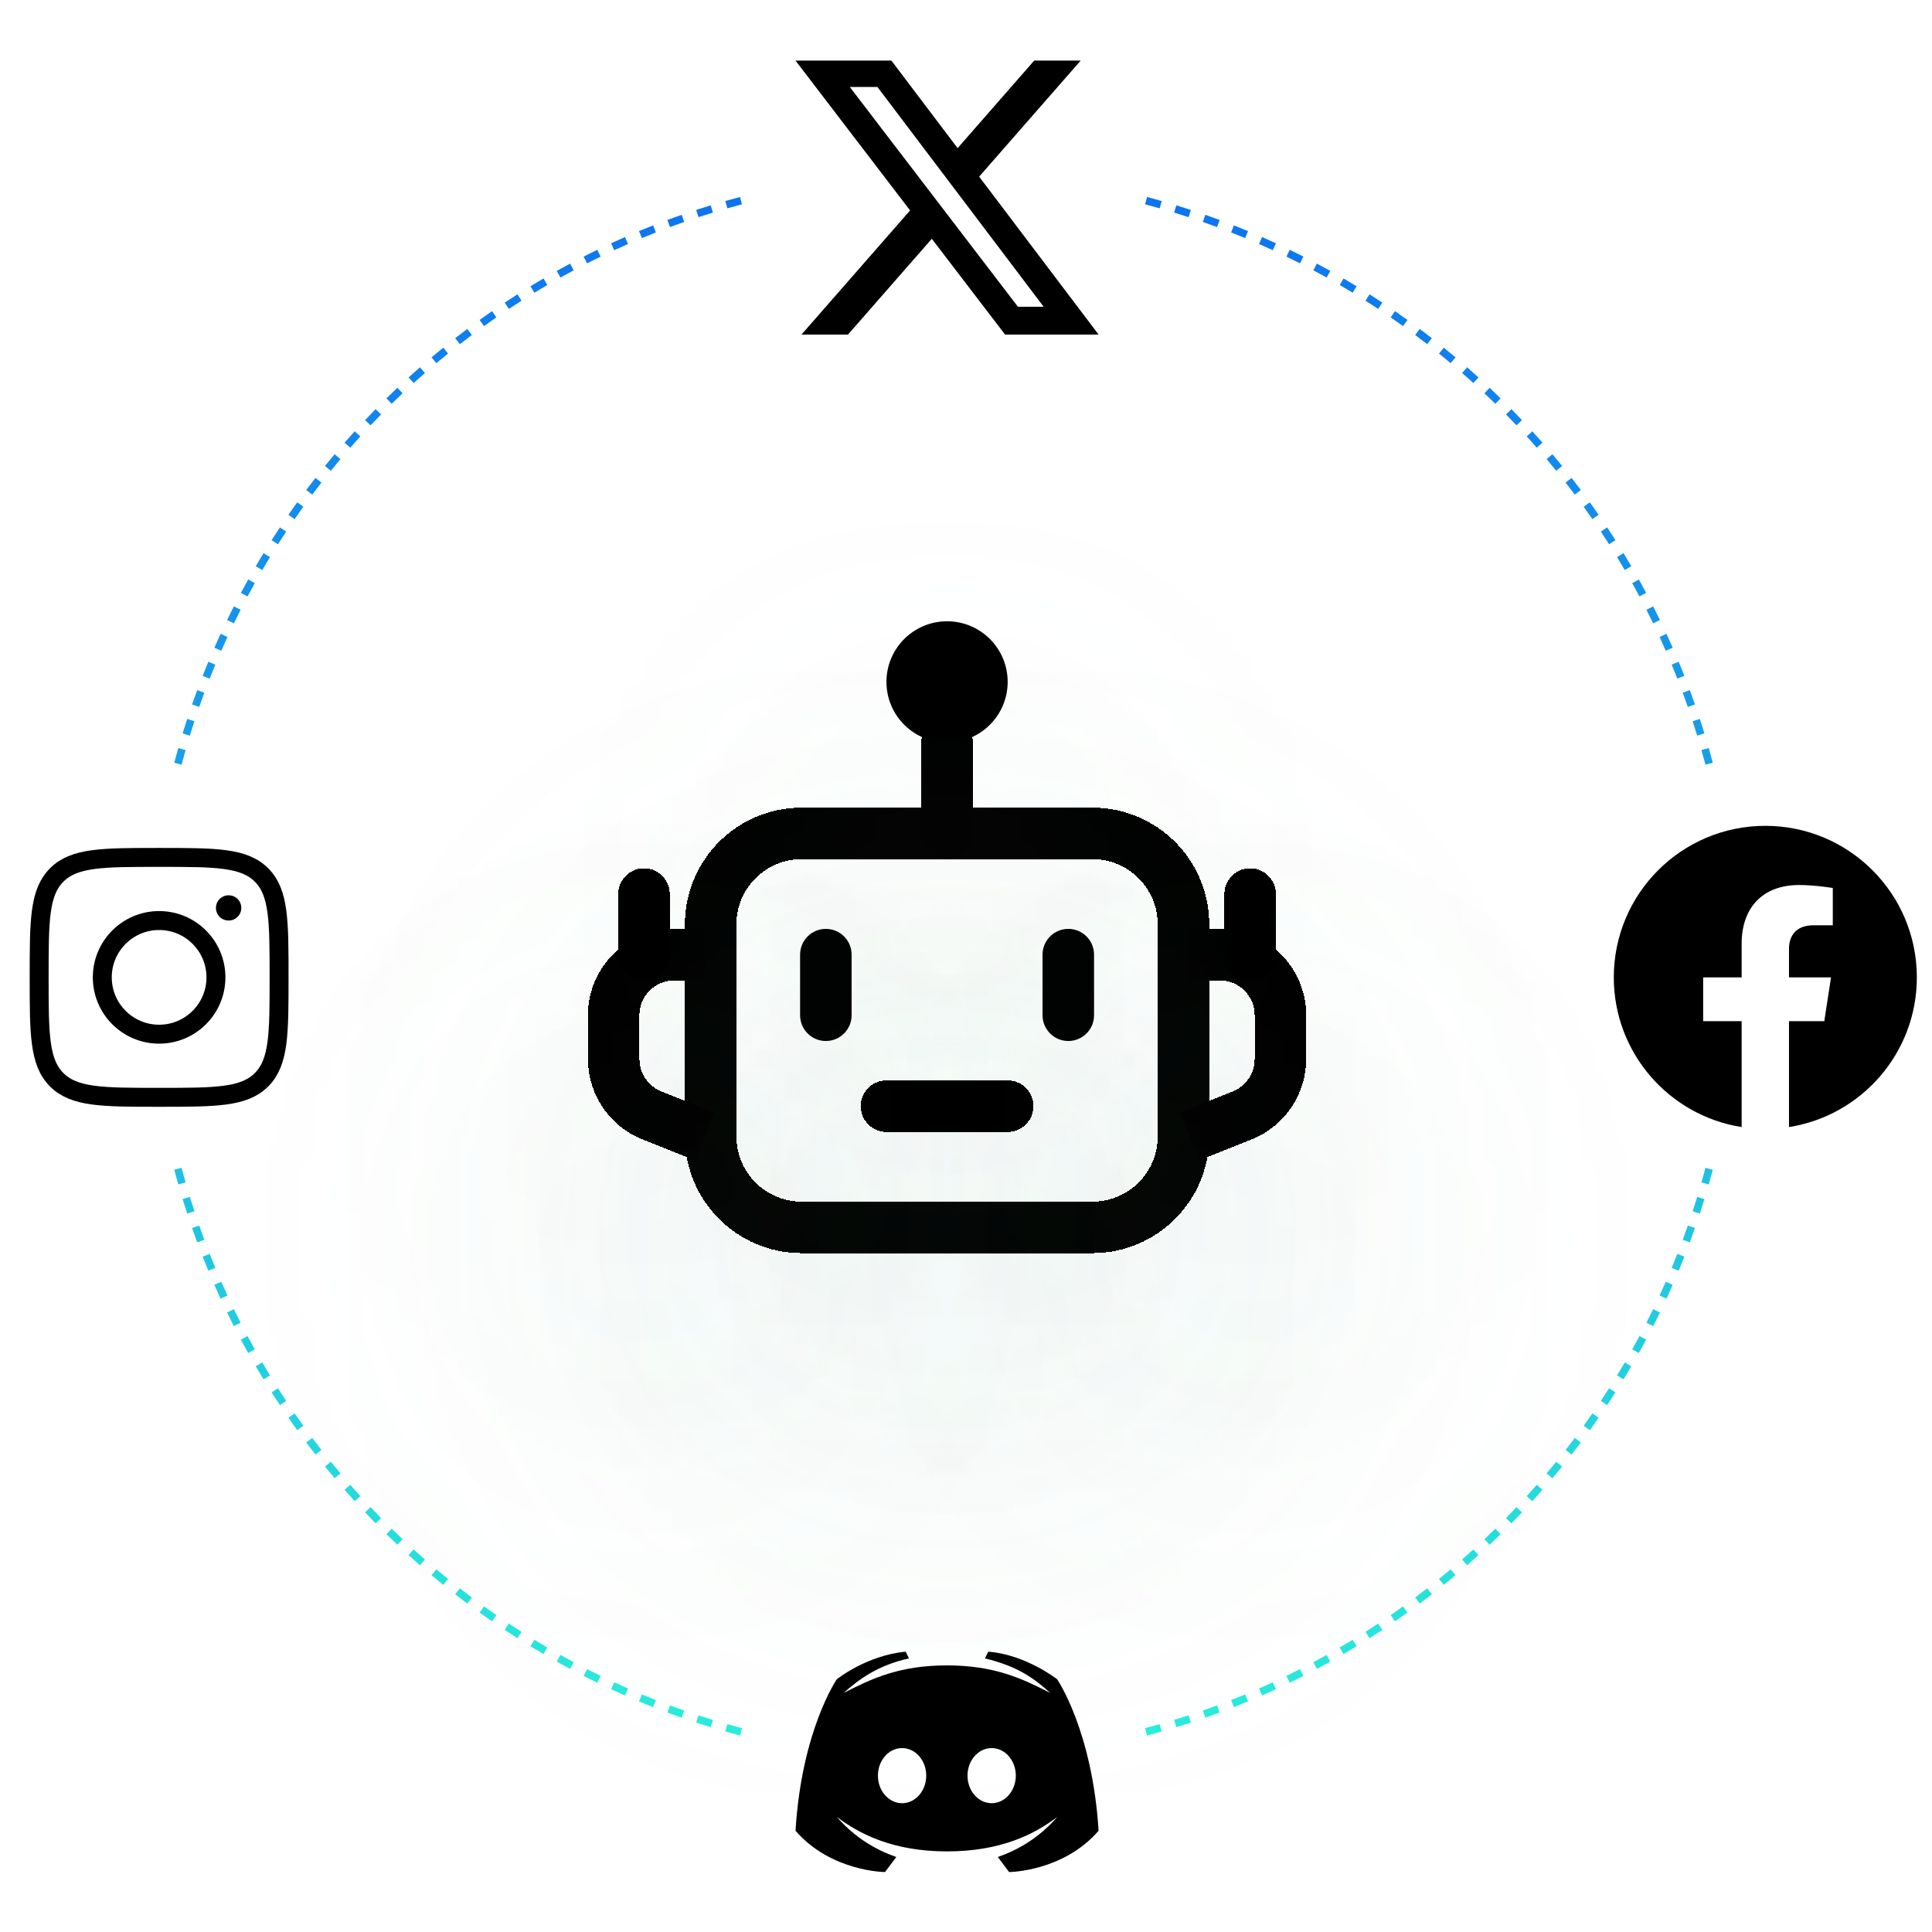
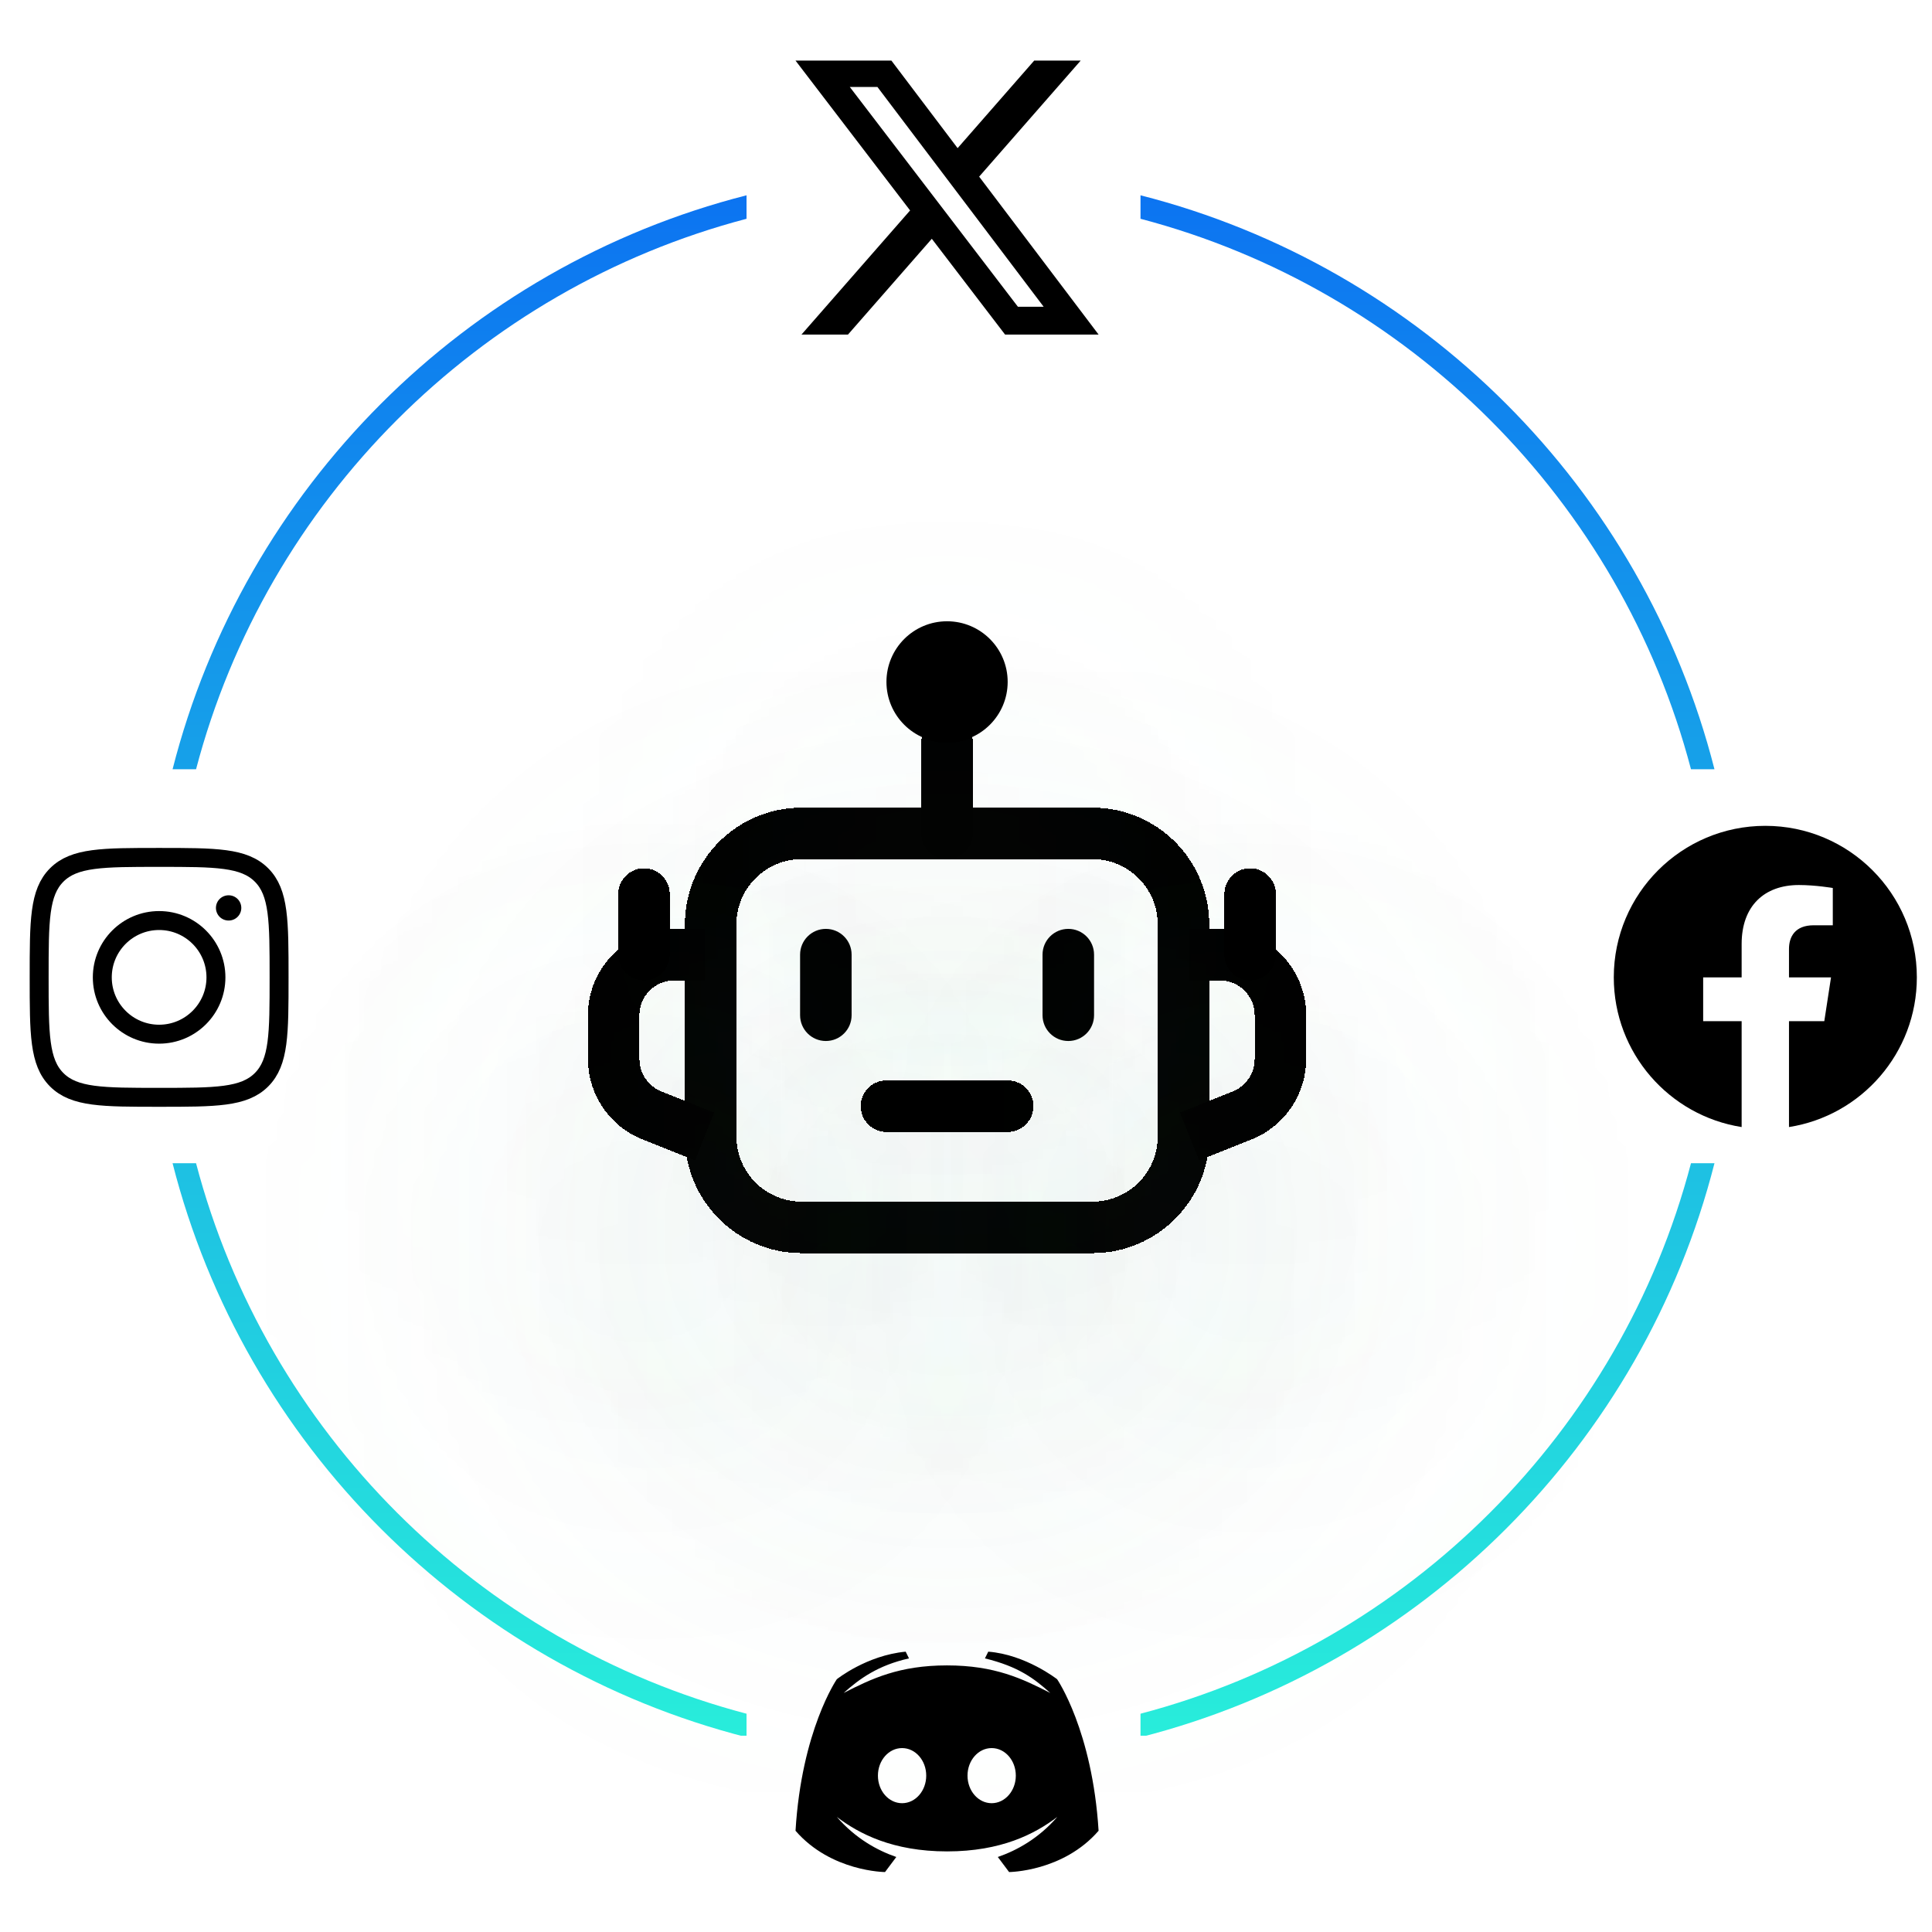
<svg xmlns="http://www.w3.org/2000/svg" width="255" height="255" viewBox="0 0 255 255" fill="none">
  <g filter="url(#filter0_d_1355_15683)">
    <path d="M93.801 150V122C93.801 115.373 99.173 110 105.801 110H144.201C150.828 110 156.201 115.373 156.201 122V150C156.201 156.628 150.828 162 144.201 162H105.801C99.173 162 93.801 156.628 93.801 150Z" stroke="black" stroke-width="6.8" shape-rendering="crispEdges" />
  </g>
  <g filter="url(#filter1_d_1355_15683)">
    <path d="M125 98V110" stroke="black" stroke-width="6.8" stroke-linecap="round" shape-rendering="crispEdges" />
  </g>
  <g filter="url(#filter2_d_1355_15683)">
    <path d="M157 126H161C165.418 126 169 129.582 169 134V139.784C169 143.055 167.008 145.997 163.971 147.212L157 150" stroke="black" stroke-width="6.8" shape-rendering="crispEdges" />
  </g>
  <g filter="url(#filter3_d_1355_15683)">
    <path d="M93 126H89C84.582 126 81 129.582 81 134V139.784C81 143.055 82.992 145.997 86.029 147.212L93 150" stroke="black" stroke-width="6.8" shape-rendering="crispEdges" />
  </g>
  <g filter="url(#filter4_d_1355_15683)">
    <path fill-rule="evenodd" clip-rule="evenodd" d="M141.002 122.6C142.88 122.6 144.402 124.122 144.402 126V134C144.402 135.877 142.88 137.4 141.002 137.4C139.124 137.4 137.602 135.877 137.602 134V126C137.602 124.122 139.124 122.6 141.002 122.6Z" fill="black" />
  </g>
  <g filter="url(#filter5_d_1355_15683)">
    <path fill-rule="evenodd" clip-rule="evenodd" d="M109.002 122.6C110.879 122.6 112.402 124.122 112.402 126V134C112.402 135.877 110.879 137.4 109.002 137.4C107.124 137.4 105.602 135.877 105.602 134V126C105.602 124.122 107.124 122.6 109.002 122.6Z" fill="black" />
  </g>
  <g filter="url(#filter6_d_1355_15683)">
    <path d="M125 98C129.418 98 133 94.418 133 90C133 85.582 129.418 82 125 82C120.582 82 117 85.582 117 90C117 94.418 120.582 98 125 98Z" fill="black" />
  </g>
  <g filter="url(#filter7_d_1355_15683)">
    <path d="M117 146H133" stroke="black" stroke-width="6.8" stroke-linecap="round" shape-rendering="crispEdges" />
  </g>
  <g filter="url(#filter8_d_1355_15683)">
    <path d="M165 126V118" stroke="black" stroke-width="6.8" stroke-linecap="round" shape-rendering="crispEdges" />
  </g>
  <g filter="url(#filter9_d_1355_15683)">
    <path d="M85 126V118" stroke="black" stroke-width="6.8" stroke-linecap="round" shape-rendering="crispEdges" />
  </g>
  <path fill-rule="evenodd" clip-rule="evenodd" d="M253 129C253 117.954 244.046 109 233 109C221.954 109 213 117.954 213 129C213 138.982 220.314 147.257 229.875 148.757V134.781H224.797V129H229.875V124.594C229.875 119.581 232.861 116.812 237.429 116.812C239.618 116.812 241.906 117.203 241.906 117.203V122.125H239.384C236.9 122.125 236.125 123.667 236.125 125.248V129H241.672L240.785 134.781H236.125V148.757C245.686 147.257 253 138.982 253 129Z" fill="black" />
  <path d="M136.502 8H142.636L129.236 23.315L145 44.156H132.655L122.987 31.516L111.925 44.156H105.788L120.121 27.775L105 8H117.655L126.393 19.553L136.499 8H136.502ZM134.35 40.485H137.748L115.81 11.478H112.163L134.35 40.485Z" fill="black" />
  <path d="M5.168 129C5.168 121.536 5.168 117.804 7.487 115.485C9.805 113.167 13.537 113.167 21.001 113.167C28.465 113.167 32.197 113.167 34.516 115.485C36.835 117.804 36.835 121.536 36.835 129C36.835 136.464 36.835 140.196 34.516 142.515C32.197 144.833 28.465 144.833 21.001 144.833C13.537 144.833 9.805 144.833 7.487 142.515C5.168 140.196 5.168 136.464 5.168 129Z" stroke="black" stroke-width="2.5" stroke-linejoin="round" />
  <path d="M28.502 129C28.502 133.142 25.144 136.5 21.002 136.5C16.86 136.5 13.502 133.142 13.502 129C13.502 124.858 16.86 121.5 21.002 121.5C25.144 121.5 28.502 124.858 28.502 129Z" stroke="black" stroke-width="2.5" />
  <path d="M30.182 119.833L30.167 119.833" stroke="black" stroke-width="3.333" stroke-linecap="round" stroke-linejoin="round" />
  <path d="M139.525 221.637C139.525 221.637 135.363 218.375 130.438 218L130 218.887C134.45 219.975 136.488 221.537 138.625 223.45C134.95 221.575 131.313 219.812 124.988 219.812C118.663 219.812 115.025 221.575 111.35 223.45C113.488 221.537 115.913 219.8 119.975 218.887L119.538 218C114.375 218.487 110.45 221.637 110.45 221.637C110.45 221.637 105.8 228.388 105 241.638C109.688 247.05 116.813 247.087 116.813 247.087L118.3 245.1C115.775 244.225 112.913 242.65 110.45 239.812C113.388 242.037 117.838 244.362 125 244.362C132.163 244.362 136.6 242.05 139.55 239.812C137.088 242.65 134.225 244.225 131.7 245.1L133.188 247.087C133.188 247.087 140.313 247.05 145 241.638C144.175 228.388 139.525 221.637 139.525 221.637ZM119.063 238C117.3 238 115.875 236.375 115.875 234.362C115.875 232.35 117.3 230.725 119.063 230.725C120.825 230.725 122.25 232.35 122.25 234.362C122.25 236.375 120.825 238 119.063 238ZM130.887 238C129.125 238 127.7 236.375 127.7 234.362C127.7 232.35 129.125 230.725 130.887 230.725C132.65 230.725 134.075 232.35 134.075 234.362C134.075 236.375 132.638 238 130.887 238Z" fill="black" />
-   <path fill-rule="evenodd" clip-rule="evenodd" d="M226.066 100.672L225.582 100.799L225.099 100.927C224.929 100.283 224.753 99.642 224.571 99.003L225.052 98.866L225.533 98.73C225.717 99.374 225.894 100.022 226.066 100.672ZM224.964 96.802L224.486 96.949L224.008 97.095C223.814 96.459 223.613 95.825 223.407 95.194L223.882 95.038L224.357 94.883C224.566 95.52 224.768 96.16 224.964 96.802ZM223.714 92.977L223.242 93.142L222.77 93.306C222.551 92.679 222.327 92.055 222.097 91.433L222.566 91.259L223.035 91.086C223.267 91.713 223.493 92.344 223.714 92.977ZM222.317 89.204L221.852 89.387L221.386 89.569C221.144 88.951 220.896 88.336 220.642 87.723L221.103 87.532L221.565 87.34C221.822 87.959 222.072 88.58 222.317 89.204ZM220.777 85.489L220.319 85.689L219.861 85.89C219.594 85.281 219.322 84.675 219.044 84.072L219.498 83.863L219.953 83.653C220.233 84.262 220.508 84.874 220.777 85.489ZM219.094 81.836L218.644 82.054L218.194 82.272C217.904 81.673 217.609 81.078 217.308 80.486L217.754 80.259L218.2 80.033C218.503 80.631 218.802 81.232 219.094 81.836ZM217.271 78.249L216.83 78.484L216.389 78.719C216.076 78.132 215.759 77.549 215.435 76.969L215.872 76.726L216.309 76.482C216.635 77.068 216.956 77.657 217.271 78.249ZM215.312 74.734L214.88 74.986L214.449 75.238C214.114 74.664 213.774 74.094 213.429 73.528L213.857 73.268L214.284 73.008C214.632 73.58 214.975 74.155 215.312 74.734ZM213.22 71.298L212.798 71.567L212.376 71.835C212.02 71.274 211.659 70.717 211.292 70.164L211.709 69.888L212.126 69.611C212.496 70.17 212.861 70.732 213.22 71.298ZM210.999 67.945L210.587 68.229L210.176 68.513C209.798 67.967 209.416 67.424 209.028 66.884L209.434 66.593L209.84 66.301C210.231 66.845 210.618 67.393 210.999 67.945ZM208.65 64.679L208.25 64.979L207.85 65.279C207.452 64.746 207.048 64.218 206.64 63.694L207.035 63.387L207.429 63.08C207.841 63.609 208.248 64.142 208.65 64.679ZM206.179 61.505L205.79 61.819L205.401 62.134C204.983 61.618 204.561 61.106 204.133 60.598L204.515 60.276L204.898 59.954C205.33 60.467 205.757 60.984 206.179 61.505ZM203.588 58.427L203.211 58.756L202.835 59.086C202.398 58.586 201.956 58.09 201.509 57.599L201.879 57.262L202.249 56.926C202.7 57.422 203.146 57.922 203.588 58.427ZM200.882 55.45L200.518 55.794L200.155 56.137C199.699 55.654 199.238 55.175 198.773 54.701L199.13 54.351L199.487 54.001C199.956 54.48 200.421 54.963 200.882 55.45ZM198.064 52.579L197.714 52.936L197.364 53.293C196.89 52.827 196.411 52.367 195.929 51.911L196.272 51.547L196.615 51.184C197.103 51.644 197.586 52.109 198.064 52.579ZM195.14 49.816L194.803 50.186L194.467 50.556C193.976 50.11 193.48 49.668 192.98 49.23L193.309 48.854L193.639 48.478C194.143 48.919 194.644 49.365 195.14 49.816ZM192.112 47.168L191.79 47.55L191.468 47.933C190.96 47.505 190.448 47.082 189.931 46.664L190.246 46.276L190.561 45.887C191.082 46.309 191.599 46.736 192.112 47.168ZM188.986 44.636L188.678 45.031L188.371 45.425C187.847 45.017 187.319 44.614 186.787 44.216L187.087 43.815L187.386 43.415C187.923 43.817 188.456 44.224 188.986 44.636ZM185.765 42.226L185.473 42.632L185.181 43.038C184.642 42.65 184.099 42.267 183.552 41.89L183.836 41.478L184.12 41.067C184.672 41.448 185.221 41.834 185.765 42.226ZM182.454 39.94L182.178 40.357L181.902 40.773C181.348 40.407 180.791 40.045 180.231 39.689L180.499 39.267L180.767 38.845C181.333 39.205 181.895 39.57 182.454 39.94ZM179.058 37.782L178.798 38.209L178.538 38.636C177.971 38.291 177.401 37.951 176.827 37.617L177.079 37.185L177.331 36.753C177.91 37.091 178.486 37.434 179.058 37.782ZM175.583 35.757L175.34 36.193L175.096 36.63C174.516 36.307 173.933 35.989 173.347 35.677L173.582 35.235L173.817 34.794C174.409 35.109 174.998 35.43 175.583 35.757ZM172.033 33.866L171.806 34.312L171.58 34.758C170.988 34.457 170.392 34.161 169.794 33.871L170.011 33.421L170.229 32.971C170.834 33.264 171.435 33.562 172.033 33.866ZM168.412 32.113L168.203 32.567L167.994 33.021C167.391 32.743 166.785 32.471 166.176 32.205L166.376 31.747L166.577 31.289C167.191 31.558 167.803 31.833 168.412 32.113ZM164.725 30.5L164.534 30.962L164.342 31.424C163.73 31.17 163.114 30.922 162.496 30.679L162.679 30.214L162.861 29.748C163.486 29.993 164.107 30.244 164.725 30.5ZM160.98 29.031L160.806 29.5L160.632 29.969C160.011 29.739 159.387 29.514 158.759 29.296L158.924 28.824L159.088 28.352C159.722 28.572 160.352 28.799 160.98 29.031ZM157.182 27.708L157.027 28.183L156.872 28.659C156.241 28.452 155.607 28.252 154.971 28.058L155.117 27.579L155.263 27.101C155.905 27.297 156.545 27.5 157.182 27.708ZM153.336 26.533L153.199 27.014L153.062 27.494C152.424 27.313 151.782 27.137 151.139 26.967L151.266 26.483L151.394 26C152.044 26.172 152.691 26.349 153.336 26.533ZM97.672 26L97.799 26.483L97.927 26.967C97.283 27.137 96.642 27.313 96.003 27.494L95.866 27.014L95.73 26.533C96.374 26.349 97.022 26.172 97.672 26ZM93.802 27.101L93.949 27.579L94.095 28.058C93.459 28.252 92.825 28.452 92.194 28.659L92.038 28.183L91.883 27.708C92.52 27.5 93.16 27.297 93.802 27.101ZM89.977 28.352L90.142 28.824L90.306 29.296C89.679 29.514 89.055 29.739 88.433 29.969L88.259 29.5L88.086 29.031C88.713 28.799 89.344 28.572 89.977 28.352ZM86.204 29.748L86.387 30.214L86.569 30.679C85.951 30.922 85.336 31.17 84.723 31.424L84.532 30.962L84.34 30.5C84.959 30.244 85.58 29.993 86.204 29.748ZM82.489 31.289L82.689 31.747L82.89 32.205C82.281 32.471 81.675 32.743 81.072 33.021L80.863 32.567L80.653 32.113C81.262 31.833 81.874 31.558 82.489 31.289ZM78.836 32.971L79.054 33.421L79.272 33.871C78.673 34.161 78.078 34.457 77.486 34.758L77.259 34.312L77.033 33.866C77.631 33.562 78.232 33.264 78.836 32.971ZM75.249 34.794L75.484 35.235L75.719 35.677C75.132 35.989 74.549 36.307 73.969 36.63L73.726 36.193L73.482 35.757C74.068 35.43 74.657 35.109 75.249 34.794ZM71.734 36.753L71.986 37.185L72.238 37.617C71.664 37.951 71.094 38.291 70.528 38.636L70.268 38.209L70.008 37.782C70.58 37.434 71.155 37.091 71.734 36.753ZM68.298 38.845L68.567 39.267L68.835 39.689C68.274 40.045 67.717 40.407 67.164 40.773L66.888 40.357L66.611 39.94C67.17 39.57 67.732 39.205 68.298 38.845ZM64.945 41.067L65.229 41.478L65.513 41.89C64.967 42.267 64.424 42.65 63.884 43.038L63.593 42.632L63.301 42.226C63.845 41.834 64.393 41.448 64.945 41.067ZM61.679 43.415L61.979 43.815L62.279 44.216C61.746 44.614 61.218 45.017 60.694 45.425L60.387 45.031L60.08 44.636C60.609 44.224 61.142 43.817 61.679 43.415ZM58.505 45.887L58.819 46.276L59.134 46.664C58.618 47.082 58.106 47.505 57.598 47.933L57.276 47.55L56.954 47.168C57.467 46.736 57.984 46.309 58.505 45.887ZM55.427 48.478L55.756 48.854L56.086 49.23C55.586 49.668 55.09 50.11 54.599 50.556L54.262 50.186L53.926 49.816C54.422 49.365 54.922 48.919 55.427 48.478ZM52.45 51.184L52.794 51.547L53.137 51.911C52.654 52.367 52.175 52.828 51.701 53.293L51.351 52.936L51.001 52.579C51.48 52.109 51.963 51.644 52.45 51.184ZM49.579 54.001L49.936 54.351L50.293 54.702C49.827 55.176 49.367 55.654 48.911 56.137L48.547 55.794L48.184 55.45C48.644 54.963 49.109 54.48 49.579 54.001ZM46.816 56.926L47.186 57.262L47.556 57.599C47.11 58.09 46.668 58.586 46.23 59.086L45.854 58.756L45.478 58.427C45.919 57.922 46.365 57.422 46.816 56.926ZM44.168 59.954L44.55 60.276L44.933 60.598C44.505 61.106 44.082 61.618 43.664 62.134L43.276 61.819L42.887 61.505C43.309 60.984 43.736 60.467 44.168 59.954ZM41.636 63.08C41.224 63.609 40.817 64.142 40.415 64.679L40.815 64.979L41.216 65.279C41.614 64.747 42.017 64.219 42.425 63.694L42.031 63.387L41.636 63.08ZM39.226 66.301L39.632 66.593L40.038 66.885C39.65 67.424 39.267 67.967 38.89 68.513L38.478 68.229L38.067 67.945C38.448 67.393 38.834 66.845 39.226 66.301ZM36.94 69.611L37.357 69.888L37.773 70.164C37.407 70.717 37.045 71.274 36.689 71.835L36.267 71.567L35.845 71.299C36.205 70.732 36.57 70.17 36.94 69.611ZM34.782 73.008L35.209 73.268L35.636 73.528C35.291 74.094 34.951 74.665 34.617 75.238L34.185 74.986L33.753 74.735C34.091 74.155 34.434 73.58 34.782 73.008ZM32.757 76.483L33.193 76.726L33.63 76.969C33.307 77.549 32.989 78.132 32.677 78.719L32.235 78.484L31.794 78.249C32.109 77.657 32.43 77.068 32.757 76.483ZM30.866 80.033L31.312 80.259L31.758 80.486C31.457 81.078 31.161 81.673 30.871 82.272L30.421 82.054L29.971 81.836C30.264 81.232 30.562 80.631 30.866 80.033ZM29.113 83.653L29.567 83.863L30.021 84.072C29.744 84.675 29.471 85.281 29.205 85.89L28.747 85.689L28.289 85.489C28.558 84.874 28.833 84.262 29.113 83.653ZM27.5 87.34L27.962 87.532L28.424 87.723C28.17 88.336 27.922 88.951 27.679 89.569L27.214 89.387L26.748 89.204C26.993 88.58 27.244 87.959 27.5 87.34ZM26.031 91.086L26.5 91.26L26.969 91.433C26.739 92.055 26.514 92.679 26.296 93.306L25.824 93.142L25.352 92.977C25.572 92.344 25.799 91.713 26.031 91.086ZM24.708 94.883L25.183 95.038L25.659 95.194C25.452 95.825 25.252 96.459 25.058 97.095L24.579 96.949L24.101 96.803C24.297 96.16 24.5 95.52 24.708 94.883ZM23.533 98.73L24.014 98.866L24.494 99.003C24.313 99.642 24.137 100.283 23.967 100.927L23.483 100.799L23 100.672C23.172 100.022 23.349 99.374 23.533 98.73ZM23 154.394L23.483 154.266L23.967 154.139C24.137 154.782 24.313 155.424 24.494 156.062L24.014 156.199L23.533 156.336C23.349 155.691 23.172 155.044 23 154.394ZM24.101 158.263L24.579 158.117L25.058 157.971C25.252 158.607 25.452 159.241 25.659 159.872L25.183 160.027L24.708 160.182C24.5 159.545 24.297 158.905 24.101 158.263ZM25.352 162.088L25.824 161.924L26.296 161.759C26.514 162.387 26.739 163.011 26.969 163.633L26.5 163.806L26.031 163.98C25.799 163.352 25.572 162.722 25.352 162.088ZM26.748 165.861L27.214 165.679L27.679 165.496C27.922 166.114 28.17 166.73 28.424 167.342L27.962 167.534L27.5 167.725C27.244 167.107 26.993 166.486 26.748 165.861ZM28.289 169.577L28.747 169.376L29.205 169.176C29.471 169.785 29.744 170.391 30.021 170.994L29.567 171.203L29.113 171.412C28.833 170.803 28.558 170.192 28.289 169.577ZM29.971 173.229L30.421 173.011L30.871 172.794C31.161 173.392 31.457 173.988 31.758 174.58L31.312 174.806L30.866 175.033C30.562 174.435 30.264 173.834 29.971 173.229ZM31.794 176.817L32.235 176.582L32.677 176.347C32.989 176.933 33.307 177.516 33.63 178.096L33.193 178.34L32.757 178.583C32.43 177.998 32.109 177.409 31.794 176.817ZM33.753 180.331L34.185 180.079L34.617 179.827C34.951 180.401 35.291 180.971 35.636 181.538L35.209 181.798L34.782 182.058C34.434 181.486 34.091 180.91 33.753 180.331ZM35.845 183.767L36.267 183.499L36.689 183.231C37.045 183.791 37.407 184.349 37.773 184.902L37.357 185.178L36.94 185.454C36.57 184.896 36.205 184.333 35.845 183.767ZM38.067 187.12L38.478 186.836L38.89 186.552C39.267 187.099 39.65 187.642 40.038 188.181L39.632 188.473L39.226 188.765C38.834 188.221 38.448 187.672 38.067 187.12ZM40.415 190.386C40.817 190.923 41.224 191.456 41.636 191.986L42.031 191.678L42.425 191.371C42.017 190.847 41.614 190.319 41.216 189.787L40.815 190.087L40.415 190.386ZM42.887 193.561L43.276 193.246L43.664 192.931C44.082 193.448 44.505 193.96 44.933 194.468L44.55 194.79L44.168 195.112C43.736 194.599 43.309 194.082 42.887 193.561ZM45.478 196.639L45.854 196.309L46.23 195.98C46.668 196.48 47.11 196.976 47.556 197.467L47.186 197.803L46.816 198.14C46.365 197.644 45.919 197.143 45.478 196.639ZM48.184 199.615L48.547 199.272L48.911 198.929C49.367 199.411 49.828 199.89 50.293 200.364L49.936 200.714L49.579 201.064C49.109 200.586 48.644 200.103 48.184 199.615ZM51.001 202.487L51.351 202.13L51.702 201.773C52.176 202.238 52.654 202.699 53.137 203.155L52.794 203.518L52.45 203.882C51.963 203.421 51.48 202.956 51.001 202.487ZM53.926 205.249L54.262 204.879L54.599 204.509C55.09 204.956 55.586 205.398 56.086 205.835L55.756 206.212L55.427 206.588C54.922 206.146 54.422 205.7 53.926 205.249ZM56.954 207.898L57.276 207.515L57.598 207.133C58.106 207.561 58.618 207.983 59.134 208.401L58.819 208.79L58.505 209.179C57.984 208.757 57.467 208.33 56.954 207.898ZM60.08 210.429C60.609 210.841 61.142 211.248 61.679 211.65L61.979 211.25L62.279 210.85C61.747 210.452 61.218 210.048 60.694 209.64L60.387 210.035L60.08 210.429ZM63.301 212.84L63.593 212.434L63.885 212.028C64.424 212.416 64.967 212.798 65.513 213.176L65.229 213.587L64.945 213.999C64.393 213.618 63.845 213.231 63.301 212.84ZM66.611 215.126L66.888 214.709L67.164 214.292C67.717 214.659 68.274 215.02 68.835 215.376L68.567 215.798L68.299 216.22C67.732 215.861 67.17 215.496 66.611 215.126ZM70.008 217.284L70.268 216.857L70.528 216.429C71.094 216.774 71.665 217.114 72.238 217.449L71.986 217.88L71.735 218.312C71.155 217.975 70.58 217.632 70.008 217.284ZM73.483 219.309L73.726 218.872L73.969 218.435C74.549 218.759 75.132 219.076 75.719 219.389L75.484 219.83L75.249 220.272C74.657 219.956 74.068 219.635 73.483 219.309ZM77.033 221.2L77.259 220.754L77.486 220.308C78.078 220.609 78.673 220.904 79.272 221.194L79.054 221.644L78.836 222.094C78.232 221.802 77.631 221.503 77.033 221.2ZM80.653 222.953L80.863 222.498L81.072 222.044C81.675 222.322 82.281 222.594 82.89 222.861L82.689 223.319L82.489 223.777C81.874 223.508 81.262 223.233 80.653 222.953ZM84.34 224.565L84.532 224.103L84.723 223.642C85.336 223.896 85.951 224.144 86.569 224.386L86.387 224.852L86.204 225.317C85.58 225.072 84.959 224.822 84.34 224.565ZM88.086 226.035L88.26 225.566L88.433 225.097C89.055 225.327 89.679 225.551 90.306 225.77L90.142 226.242L89.977 226.714C89.344 226.493 88.713 226.267 88.086 226.035ZM91.883 227.357L92.038 226.882L92.194 226.407C92.825 226.613 93.459 226.814 94.095 227.008L93.949 227.486L93.803 227.964C93.16 227.768 92.52 227.566 91.883 227.357ZM95.73 228.533L95.866 228.052L96.003 227.571C96.642 227.753 97.283 227.929 97.927 228.099L97.799 228.582L97.672 229.066C97.022 228.894 96.374 228.717 95.73 228.533ZM151.394 229.066L151.266 228.582L151.139 228.099C151.782 227.929 152.424 227.753 153.062 227.571L153.199 228.052L153.336 228.533C152.691 228.717 152.044 228.894 151.394 229.066ZM155.263 227.964L155.117 227.486L154.971 227.008C155.607 226.814 156.241 226.613 156.872 226.407L157.027 226.882L157.182 227.357C156.545 227.566 155.905 227.768 155.263 227.964ZM159.088 226.714C159.722 226.493 160.352 226.267 160.98 226.035L160.806 225.566L160.633 225.097C160.011 225.327 159.387 225.551 158.76 225.77L158.924 226.242L159.088 226.714ZM162.861 225.317L162.679 224.852L162.496 224.386C163.115 224.144 163.73 223.896 164.342 223.642L164.534 224.103L164.726 224.565C164.107 224.822 163.486 225.072 162.861 225.317ZM166.577 223.777L166.376 223.319L166.176 222.861C166.785 222.594 167.391 222.322 167.994 222.044L168.203 222.498L168.412 222.953C167.803 223.233 167.192 223.508 166.577 223.777ZM170.229 222.094L170.011 221.644L169.794 221.194C170.392 220.904 170.988 220.609 171.58 220.308L171.806 220.754L172.033 221.2C171.435 221.503 170.834 221.802 170.229 222.094ZM173.817 220.271L173.582 219.83L173.347 219.389C173.933 219.076 174.516 218.759 175.096 218.435L175.34 218.872L175.583 219.309C174.998 219.635 174.409 219.956 173.817 220.271ZM177.331 218.312C177.91 217.975 178.486 217.632 179.058 217.284L178.798 216.857L178.538 216.429C177.971 216.774 177.401 217.114 176.827 217.448L177.079 217.88L177.331 218.312ZM180.767 216.22L180.499 215.798L180.231 215.376C180.791 215.02 181.349 214.659 181.902 214.292L182.178 214.709L182.454 215.126C181.896 215.496 181.333 215.861 180.767 216.22ZM184.12 213.999L183.836 213.587L183.552 213.176C184.099 212.798 184.642 212.416 185.181 212.028L185.473 212.434L185.765 212.84C185.221 213.231 184.672 213.617 184.12 213.999ZM187.386 211.65L187.087 211.25L186.787 210.85C187.319 210.452 187.847 210.048 188.371 209.64L188.678 210.035L188.986 210.429C188.456 210.841 187.923 211.248 187.386 211.65ZM190.561 209.179L190.246 208.79L189.931 208.401C190.448 207.983 190.96 207.561 191.468 207.133L191.79 207.515L192.112 207.898C191.599 208.33 191.082 208.757 190.561 209.179ZM193.639 206.588L193.309 206.211L192.98 205.835C193.48 205.398 193.976 204.956 194.467 204.509L194.803 204.879L195.14 205.249C194.644 205.7 194.143 206.146 193.639 206.588ZM196.615 203.882L196.272 203.518L195.929 203.155C196.411 202.699 196.89 202.238 197.364 201.773L197.714 202.13L198.064 202.487C197.586 202.956 197.103 203.421 196.615 203.882ZM199.487 201.064L199.13 200.714L198.773 200.364C199.238 199.89 199.699 199.411 200.155 198.929L200.518 199.272L200.882 199.615C200.421 200.103 199.956 200.586 199.487 201.064ZM202.249 198.14L201.879 197.803L201.509 197.467C201.956 196.976 202.398 196.48 202.835 195.98L203.212 196.309L203.588 196.638C203.146 197.143 202.7 197.643 202.249 198.14ZM204.898 195.112L204.515 194.79L204.133 194.468C204.561 193.96 204.983 193.448 205.401 192.931L205.79 193.246L206.179 193.561C205.757 194.082 205.33 194.599 204.898 195.112ZM207.429 191.986L207.035 191.678L206.64 191.371C207.048 190.847 207.452 190.319 207.85 189.787L208.25 190.086L208.65 190.386C208.248 190.923 207.841 191.456 207.429 191.986ZM209.84 188.765L209.434 188.473L209.028 188.181C209.416 187.642 209.798 187.099 210.176 186.552L210.587 186.836L210.999 187.12C210.618 187.672 210.231 188.221 209.84 188.765ZM212.126 185.454C212.496 184.895 212.861 184.333 213.22 183.767L212.798 183.499L212.376 183.231C212.02 183.791 211.659 184.348 211.292 184.902L211.709 185.178L212.126 185.454ZM214.284 182.058L213.857 181.798L213.429 181.538C213.774 180.971 214.114 180.401 214.449 179.827L214.881 180.079L215.312 180.331C214.975 180.91 214.632 181.486 214.284 182.058ZM216.309 178.583L215.872 178.34L215.435 178.096C215.759 177.516 216.077 176.933 216.389 176.347L216.83 176.582L217.272 176.817C216.956 177.409 216.635 177.998 216.309 178.583ZM218.2 175.033C218.503 174.435 218.802 173.834 219.094 173.229L218.644 173.011L218.194 172.793C217.904 173.392 217.609 173.988 217.308 174.58L217.754 174.806L218.2 175.033ZM219.953 171.412L219.498 171.203L219.044 170.994C219.322 170.391 219.594 169.785 219.861 169.176L220.319 169.376L220.777 169.577C220.508 170.191 220.233 170.803 219.953 171.412ZM221.565 167.725L221.103 167.534L220.642 167.342C220.896 166.73 221.144 166.114 221.386 165.496L221.852 165.679L222.317 165.861C222.073 166.486 221.822 167.107 221.565 167.725ZM223.035 163.98L222.566 163.806L222.097 163.632C222.327 163.011 222.551 162.387 222.77 161.759L223.242 161.924L223.714 162.088C223.493 162.722 223.267 163.352 223.035 163.98ZM224.357 160.182L223.882 160.027L223.407 159.872C223.613 159.241 223.814 158.607 224.008 157.971L224.486 158.117L224.964 158.263C224.768 158.905 224.566 159.545 224.357 160.182ZM225.533 156.336L225.052 156.199L224.571 156.062C224.753 155.424 224.929 154.782 225.099 154.139L225.582 154.266L226.066 154.394C225.894 155.044 225.717 155.691 225.533 156.336Z" fill="url(#paint0_linear_1355_15683)" />
+   <path fill-rule="evenodd" clip-rule="evenodd" d="M22.777 101.533C32.227 64.433 61.434 35.227 98.533 25.777V28.876C63.094 38.191 35.191 66.094 25.876 101.533H22.777ZM22.777 153.533C32.227 190.632 61.434 219.838 98.533 229.289V226.189C63.094 216.875 35.191 188.972 25.876 153.533H22.777ZM223.189 153.533C213.875 188.972 185.972 216.875 150.533 226.189V229.289C187.632 219.838 216.838 190.632 226.289 153.533H223.189ZM226.289 101.533C216.838 64.433 187.632 35.227 150.533 25.777V28.876C185.972 38.191 213.875 66.094 223.189 101.533H226.289Z" fill="url(#paint0_linear_1355_15683)" />
  <defs>
    <filter id="filter0_d_1355_15683" x="45.956" y="88.822" width="158.09" height="147.689" filterUnits="userSpaceOnUse" color-interpolation-filters="sRGB">
      <feFlood flood-opacity="0" result="BackgroundImageFix" />
      <feColorMatrix in="SourceAlpha" type="matrix" values="0 0 0 0 0 0 0 0 0 0 0 0 0 0 0 0 0 0 127 0" result="hardAlpha" />
      <feOffset dy="26.667" />
      <feGaussianBlur stdDeviation="22.222" />
      <feComposite in2="hardAlpha" operator="out" />
      <feColorMatrix type="matrix" values="0 0 0 0 0.455 0 0 0 0 0.667 0 0 0 0 0.612 0 0 0 0.25 0" />
      <feBlend mode="normal" in2="BackgroundImageFix" result="effect1_dropShadow_1355_15683" />
      <feBlend mode="normal" in="SourceGraphic" in2="effect1_dropShadow_1355_15683" result="shape" />
    </filter>
    <filter id="filter1_d_1355_15683" x="77.155" y="76.822" width="95.69" height="107.689" filterUnits="userSpaceOnUse" color-interpolation-filters="sRGB">
      <feFlood flood-opacity="0" result="BackgroundImageFix" />
      <feColorMatrix in="SourceAlpha" type="matrix" values="0 0 0 0 0 0 0 0 0 0 0 0 0 0 0 0 0 0 127 0" result="hardAlpha" />
      <feOffset dy="26.667" />
      <feGaussianBlur stdDeviation="22.222" />
      <feComposite in2="hardAlpha" operator="out" />
      <feColorMatrix type="matrix" values="0 0 0 0 0.455 0 0 0 0 0.667 0 0 0 0 0.612 0 0 0 0.25 0" />
      <feBlend mode="normal" in2="BackgroundImageFix" result="effect1_dropShadow_1355_15683" />
      <feBlend mode="normal" in="SourceGraphic" in2="effect1_dropShadow_1355_15683" result="shape" />
    </filter>
    <filter id="filter2_d_1355_15683" x="111.292" y="104.822" width="105.553" height="119.446" filterUnits="userSpaceOnUse" color-interpolation-filters="sRGB">
      <feFlood flood-opacity="0" result="BackgroundImageFix" />
      <feColorMatrix in="SourceAlpha" type="matrix" values="0 0 0 0 0 0 0 0 0 0 0 0 0 0 0 0 0 0 127 0" result="hardAlpha" />
      <feOffset dy="26.667" />
      <feGaussianBlur stdDeviation="22.222" />
      <feComposite in2="hardAlpha" operator="out" />
      <feColorMatrix type="matrix" values="0 0 0 0 0.455 0 0 0 0 0.667 0 0 0 0 0.612 0 0 0 0.25 0" />
      <feBlend mode="normal" in2="BackgroundImageFix" result="effect1_dropShadow_1355_15683" />
      <feBlend mode="normal" in="SourceGraphic" in2="effect1_dropShadow_1355_15683" result="shape" />
    </filter>
    <filter id="filter3_d_1355_15683" x="33.155" y="104.822" width="105.553" height="119.446" filterUnits="userSpaceOnUse" color-interpolation-filters="sRGB">
      <feFlood flood-opacity="0" result="BackgroundImageFix" />
      <feColorMatrix in="SourceAlpha" type="matrix" values="0 0 0 0 0 0 0 0 0 0 0 0 0 0 0 0 0 0 127 0" result="hardAlpha" />
      <feOffset dy="26.667" />
      <feGaussianBlur stdDeviation="22.222" />
      <feComposite in2="hardAlpha" operator="out" />
      <feColorMatrix type="matrix" values="0 0 0 0 0.455 0 0 0 0 0.667 0 0 0 0 0.612 0 0 0 0.25 0" />
      <feBlend mode="normal" in2="BackgroundImageFix" result="effect1_dropShadow_1355_15683" />
      <feBlend mode="normal" in="SourceGraphic" in2="effect1_dropShadow_1355_15683" result="shape" />
    </filter>
    <filter id="filter4_d_1355_15683" x="93.157" y="104.822" width="95.69" height="103.689" filterUnits="userSpaceOnUse" color-interpolation-filters="sRGB">
      <feFlood flood-opacity="0" result="BackgroundImageFix" />
      <feColorMatrix in="SourceAlpha" type="matrix" values="0 0 0 0 0 0 0 0 0 0 0 0 0 0 0 0 0 0 127 0" result="hardAlpha" />
      <feOffset dy="26.667" />
      <feGaussianBlur stdDeviation="22.222" />
      <feComposite in2="hardAlpha" operator="out" />
      <feColorMatrix type="matrix" values="0 0 0 0 0.455 0 0 0 0 0.667 0 0 0 0 0.612 0 0 0 0.25 0" />
      <feBlend mode="normal" in2="BackgroundImageFix" result="effect1_dropShadow_1355_15683" />
      <feBlend mode="normal" in="SourceGraphic" in2="effect1_dropShadow_1355_15683" result="shape" />
    </filter>
    <filter id="filter5_d_1355_15683" x="61.157" y="104.822" width="95.69" height="103.689" filterUnits="userSpaceOnUse" color-interpolation-filters="sRGB">
      <feFlood flood-opacity="0" result="BackgroundImageFix" />
      <feColorMatrix in="SourceAlpha" type="matrix" values="0 0 0 0 0 0 0 0 0 0 0 0 0 0 0 0 0 0 127 0" result="hardAlpha" />
      <feOffset dy="26.667" />
      <feGaussianBlur stdDeviation="22.222" />
      <feComposite in2="hardAlpha" operator="out" />
      <feColorMatrix type="matrix" values="0 0 0 0 0.455 0 0 0 0 0.667 0 0 0 0 0.612 0 0 0 0.25 0" />
      <feBlend mode="normal" in2="BackgroundImageFix" result="effect1_dropShadow_1355_15683" />
      <feBlend mode="normal" in="SourceGraphic" in2="effect1_dropShadow_1355_15683" result="shape" />
    </filter>
    <filter id="filter6_d_1355_15683" x="72.556" y="64.222" width="104.889" height="104.889" filterUnits="userSpaceOnUse" color-interpolation-filters="sRGB">
      <feFlood flood-opacity="0" result="BackgroundImageFix" />
      <feColorMatrix in="SourceAlpha" type="matrix" values="0 0 0 0 0 0 0 0 0 0 0 0 0 0 0 0 0 0 127 0" result="hardAlpha" />
      <feOffset dy="26.667" />
      <feGaussianBlur stdDeviation="22.222" />
      <feComposite in2="hardAlpha" operator="out" />
      <feColorMatrix type="matrix" values="0 0 0 0 0.455 0 0 0 0 0.667 0 0 0 0 0.612 0 0 0 0.25 0" />
      <feBlend mode="normal" in2="BackgroundImageFix" result="effect1_dropShadow_1355_15683" />
      <feBlend mode="normal" in="SourceGraphic" in2="effect1_dropShadow_1355_15683" result="shape" />
    </filter>
    <filter id="filter7_d_1355_15683" x="69.155" y="124.822" width="111.69" height="95.689" filterUnits="userSpaceOnUse" color-interpolation-filters="sRGB">
      <feFlood flood-opacity="0" result="BackgroundImageFix" />
      <feColorMatrix in="SourceAlpha" type="matrix" values="0 0 0 0 0 0 0 0 0 0 0 0 0 0 0 0 0 0 127 0" result="hardAlpha" />
      <feOffset dy="26.667" />
      <feGaussianBlur stdDeviation="22.222" />
      <feComposite in2="hardAlpha" operator="out" />
      <feColorMatrix type="matrix" values="0 0 0 0 0.455 0 0 0 0 0.667 0 0 0 0 0.612 0 0 0 0.25 0" />
      <feBlend mode="normal" in2="BackgroundImageFix" result="effect1_dropShadow_1355_15683" />
      <feBlend mode="normal" in="SourceGraphic" in2="effect1_dropShadow_1355_15683" result="shape" />
    </filter>
    <filter id="filter8_d_1355_15683" x="117.155" y="96.822" width="95.69" height="103.689" filterUnits="userSpaceOnUse" color-interpolation-filters="sRGB">
      <feFlood flood-opacity="0" result="BackgroundImageFix" />
      <feColorMatrix in="SourceAlpha" type="matrix" values="0 0 0 0 0 0 0 0 0 0 0 0 0 0 0 0 0 0 127 0" result="hardAlpha" />
      <feOffset dy="26.667" />
      <feGaussianBlur stdDeviation="22.222" />
      <feComposite in2="hardAlpha" operator="out" />
      <feColorMatrix type="matrix" values="0 0 0 0 0.455 0 0 0 0 0.667 0 0 0 0 0.612 0 0 0 0.25 0" />
      <feBlend mode="normal" in2="BackgroundImageFix" result="effect1_dropShadow_1355_15683" />
      <feBlend mode="normal" in="SourceGraphic" in2="effect1_dropShadow_1355_15683" result="shape" />
    </filter>
    <filter id="filter9_d_1355_15683" x="37.155" y="96.822" width="95.69" height="103.689" filterUnits="userSpaceOnUse" color-interpolation-filters="sRGB">
      <feFlood flood-opacity="0" result="BackgroundImageFix" />
      <feColorMatrix in="SourceAlpha" type="matrix" values="0 0 0 0 0 0 0 0 0 0 0 0 0 0 0 0 0 0 127 0" result="hardAlpha" />
      <feOffset dy="26.667" />
      <feGaussianBlur stdDeviation="22.222" />
      <feComposite in2="hardAlpha" operator="out" />
      <feColorMatrix type="matrix" values="0 0 0 0 0.455 0 0 0 0 0.667 0 0 0 0 0.612 0 0 0 0.25 0" />
      <feBlend mode="normal" in2="BackgroundImageFix" result="effect1_dropShadow_1355_15683" />
      <feBlend mode="normal" in="SourceGraphic" in2="effect1_dropShadow_1355_15683" result="shape" />
    </filter>
    <linearGradient id="paint0_linear_1355_15683" x1="124.533" y1="26" x2="124.533" y2="229.066" gradientUnits="userSpaceOnUse">
      <stop stop-color="#0C74F1" />
      <stop offset="1" stop-color="#28EDDB" />
      <stop offset="1" stop-opacity="0" />
    </linearGradient>
  </defs>
</svg>
